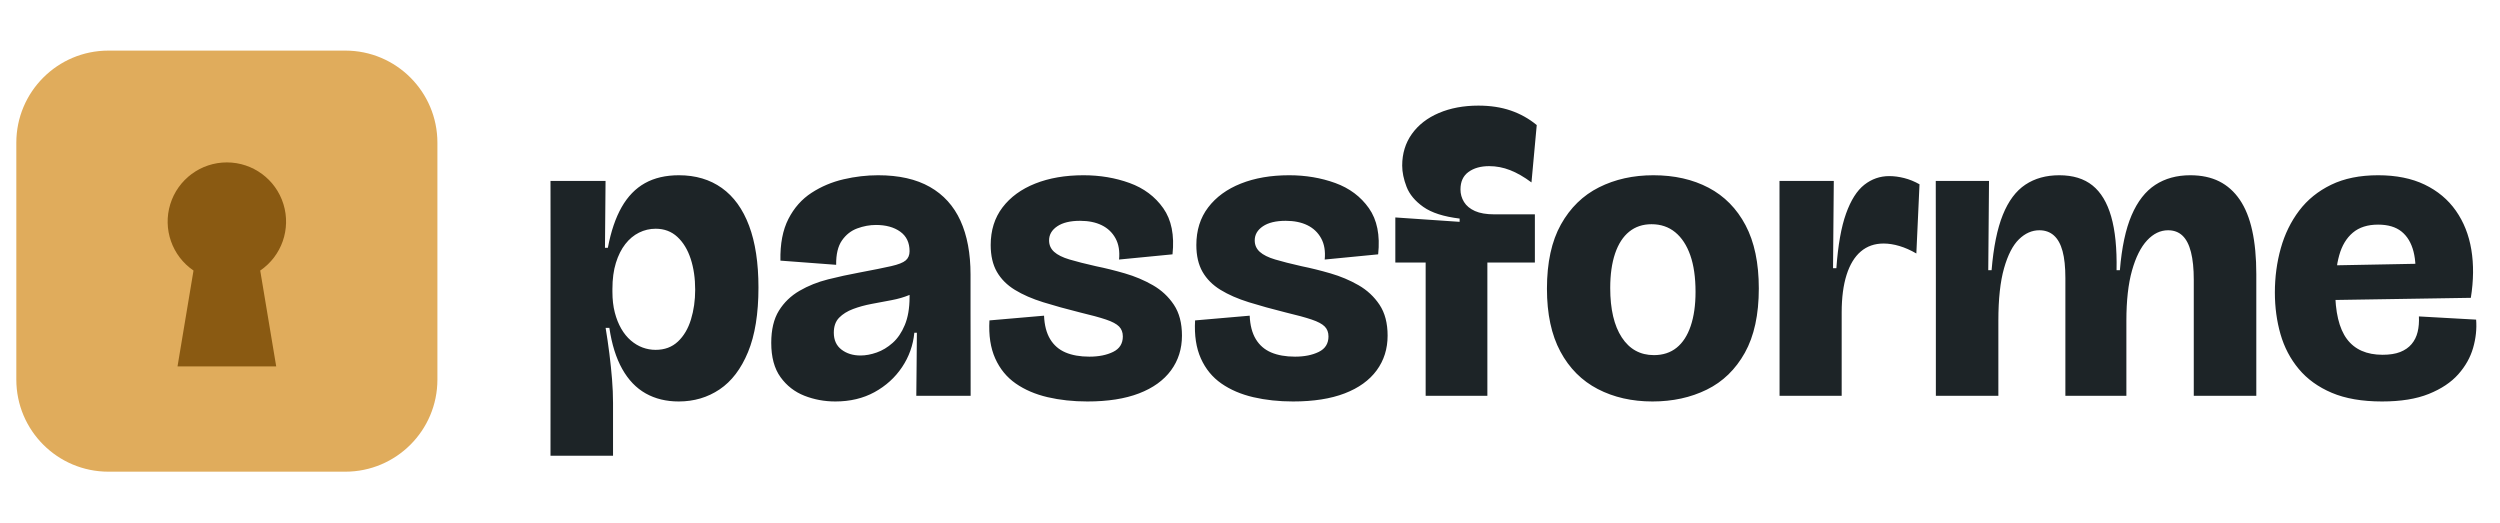
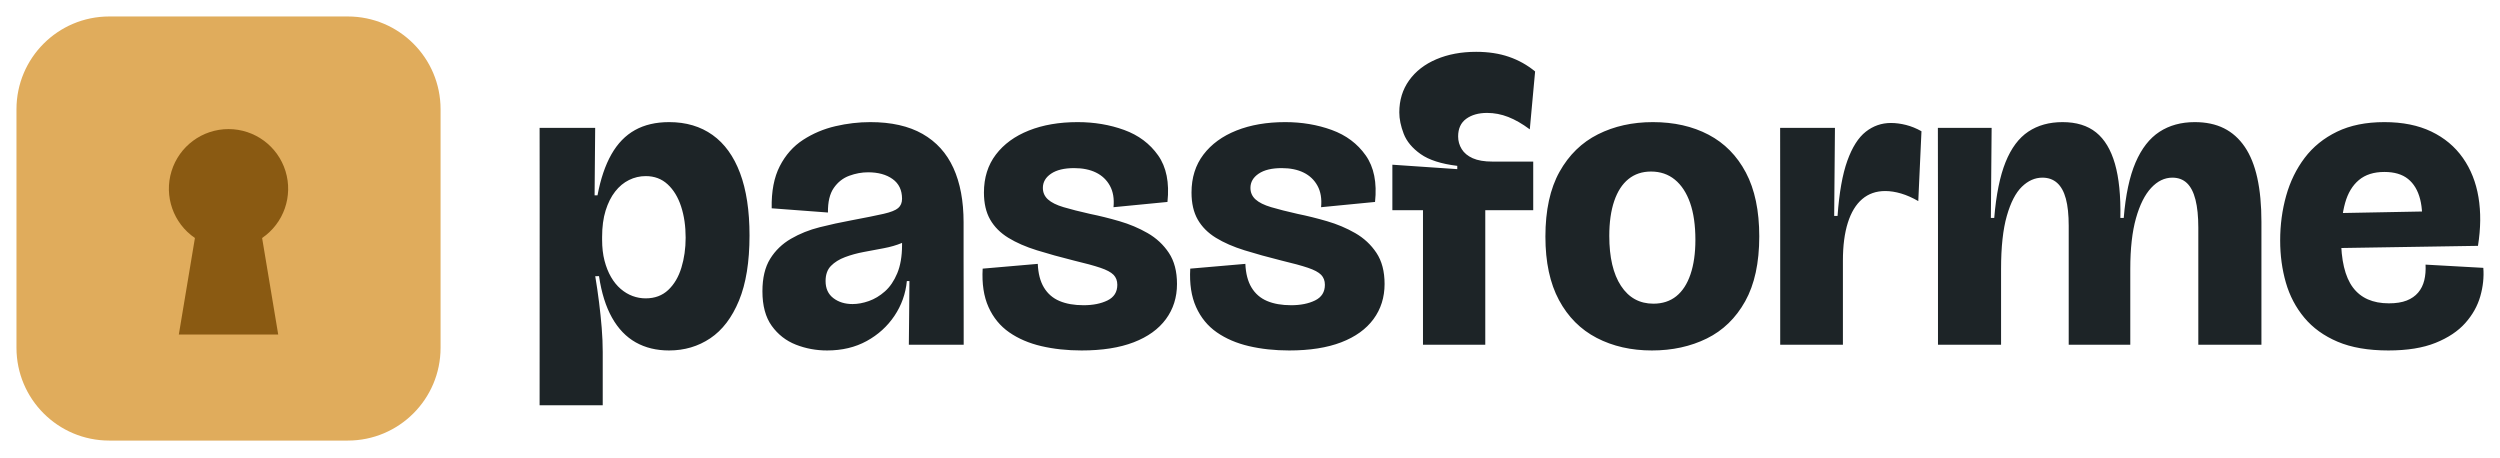
- <svg xmlns="http://www.w3.org/2000/svg" viewBox="0 0 6127 1280">
-   <g transform="translate(40 124) scale(16.125)">
+ <svg xmlns="http://www.w3.org/2000/svg" viewBox="0 0 6070 1110">
+   <g transform="translate(40 40) scale(16.0891)">
    <path fill="#e0ac5c" d="M14 0H50A14 14 0 0 1 64 14V50A14 14 0 0 1 50 64H14A14 14 0 0 1 0 50V14A14 14 0 0 1 14 0Z" />
    <path fill="#8a5a12" d="M26.93 33.43A9 9 0 1 1 37.07 33.43L39.5 48H24.5Z" />
  </g>
-   <path transform="translate(1312 970)" fill="#1d2427" d="M37.166 146.917 37.333 -333.418 37.166 -526.5H172.085L170.668 -362.667H177.752Q189.002 -422.667 211.502 -462.25Q234.001 -501.834 268.71 -521.167Q303.418 -540.5 351.752 -540.5Q413.252 -540.5 457.043 -509.292Q500.835 -478.084 523.835 -416.833Q546.835 -355.583 546.835 -265.333Q546.835 -169.0 521.251 -107.125Q495.668 -45.25 451.585 -15.667Q407.501 13.917 351.418 13.917Q305.502 13.917 270.543 -5.75Q235.585 -25.416 212.96 -65.708Q190.335 -105.999 181.419 -166.499L172.252 -166.416Q177.419 -135.5 181.46 -103.375Q185.502 -71.25 187.96 -40.792Q190.419 -10.333 190.419 17.5V146.917ZM294.75 -112.585Q327.833 -112.585 349.458 -132.918Q371.083 -153.251 381.416 -187.043Q391.749 -220.834 391.749 -259.917Q391.749 -302 380.708 -335.708Q369.666 -369.416 348.083 -389.415Q326.5 -409.415 294.834 -409.415Q273.418 -409.415 254.21 -399.916Q235.001 -390.416 220.502 -371.833Q206.002 -353.25 197.46 -325.833Q188.918 -298.417 188.918 -261.666V-255.083Q188.918 -226.499 194.752 -204.083Q200.585 -181.666 210.585 -164.375Q220.585 -147.084 234.085 -135.501Q247.585 -123.918 262.96 -118.251Q278.334 -112.585 294.75 -112.585ZM735.25 13.917Q695.167 13.917 659.375 -0.167Q623.583 -14.25 600.875 -45.708Q578.166 -77.167 578.166 -129.75Q578.166 -178.25 596.916 -208.542Q615.667 -238.834 647.458 -257.292Q679.25 -275.75 717.417 -285.334Q755.583 -294.917 793.5 -301.917Q846.083 -311.834 872.249 -317.792Q898.416 -323.75 907.791 -331.875Q917.166 -340 917.166 -354.333Q917.166 -385.833 894.291 -402.249Q871.417 -418.666 834.751 -418.666Q811.834 -418.666 789.001 -410.249Q766.168 -401.832 751.46 -380.708Q736.752 -359.583 737.252 -321L600.667 -331.249Q599.416 -392.833 620.291 -433.542Q641.166 -474.25 676.958 -497.459Q712.75 -520.667 755.334 -530.584Q797.917 -540.5 840.084 -540.5Q916.585 -540.5 966.876 -511.917Q1017.168 -483.333 1041.877 -429.125Q1066.585 -374.916 1066.585 -297.082V-202.582Q1066.668 -168.999 1066.71 -134.916Q1066.752 -100.833 1066.793 -67.208Q1066.835 -33.583 1066.835 0.0H933.667Q934.083 -37.166 934.416 -74.958Q934.75 -112.749 935.083 -154.582H928.833Q924.416 -108.416 898.708 -70.125Q873 -31.833 831.291 -8.958Q789.583 13.917 735.25 13.917ZM797.001 -98.751Q815.751 -98.751 836.542 -106.043Q857.333 -113.334 875.667 -129.584Q894 -145.834 905.5 -173.458Q917 -201.083 917.166 -240.833L917.249 -264.666L944.166 -268.333Q935.75 -255 916.458 -246.958Q897.167 -238.916 873.042 -234.375Q848.917 -229.833 824.292 -225.208Q799.668 -220.583 778.668 -212.666Q757.668 -204.75 744.585 -191.417Q731.502 -178.084 731.502 -154.667Q731.502 -127.584 750.377 -113.168Q769.252 -98.751 797.001 -98.751ZM1353.084 13.917Q1300.584 13.917 1255.542 3.417Q1210.5 -7.083 1177.417 -30.083Q1144.333 -53.083 1127.083 -91.5Q1109.833 -129.917 1112.916 -184.75L1246.752 -196.333Q1248.168 -161.334 1261.668 -138.918Q1275.168 -116.501 1299.376 -106.21Q1323.584 -95.918 1357.834 -95.918Q1392.333 -95.918 1416.083 -107.584Q1439.832 -119.251 1439.832 -145.5Q1439.832 -160.417 1430.624 -169.791Q1421.416 -179.166 1398.667 -186.833Q1375.917 -194.499 1334.917 -204.249Q1285.25 -216.666 1244.75 -229.25Q1204.25 -241.833 1175.291 -259.583Q1146.333 -277.333 1131.166 -303.792Q1116 -330.25 1116 -369.5Q1116 -423.583 1144.958 -461.667Q1173.917 -499.75 1225.125 -520.125Q1276.334 -540.5 1343.501 -540.5Q1404.001 -540.5 1456.376 -521.5Q1508.751 -502.5 1538.918 -459.75Q1569.085 -417 1561.584 -346.667L1430.583 -333.917Q1433.583 -364.583 1421.916 -385.874Q1410.25 -407.166 1388.167 -417.999Q1366.084 -428.832 1335 -428.832Q1299.001 -428.832 1279.043 -415.333Q1259.085 -401.833 1259.085 -380.833Q1259.085 -364 1271.46 -352.792Q1283.835 -341.584 1309.293 -334.001Q1334.751 -326.418 1373.917 -317.584Q1408.084 -310.667 1444.917 -299.959Q1481.751 -289.251 1513.459 -271.042Q1545.168 -252.834 1564.959 -223.084Q1584.751 -193.334 1584.751 -147.5Q1584.751 -98.834 1557.876 -62.25Q1531.001 -25.667 1479.501 -5.875Q1428.001 13.917 1353.084 13.917ZM1857.084 13.917Q1804.584 13.917 1759.542 3.417Q1714.5 -7.083 1681.417 -30.083Q1648.333 -53.083 1631.083 -91.5Q1613.833 -129.917 1616.916 -184.75L1750.752 -196.333Q1752.168 -161.334 1765.668 -138.918Q1779.168 -116.501 1803.376 -106.21Q1827.584 -95.918 1861.834 -95.918Q1896.333 -95.918 1920.083 -107.584Q1943.832 -119.251 1943.832 -145.5Q1943.832 -160.417 1934.624 -169.791Q1925.416 -179.166 1902.667 -186.833Q1879.917 -194.499 1838.917 -204.249Q1789.25 -216.666 1748.75 -229.25Q1708.25 -241.833 1679.291 -259.583Q1650.333 -277.333 1635.166 -303.792Q1620 -330.25 1620 -369.5Q1620 -423.583 1648.958 -461.667Q1677.917 -499.75 1729.125 -520.125Q1780.334 -540.5 1847.501 -540.5Q1908.001 -540.5 1960.376 -521.5Q2012.751 -502.5 2042.918 -459.75Q2073.085 -417 2065.584 -346.667L1934.583 -333.917Q1937.583 -364.583 1925.916 -385.874Q1914.25 -407.166 1892.167 -417.999Q1870.084 -428.832 1839 -428.832Q1803.001 -428.832 1783.043 -415.333Q1763.085 -401.833 1763.085 -380.833Q1763.085 -364 1775.46 -352.792Q1787.835 -341.584 1813.293 -334.001Q1838.751 -326.418 1877.917 -317.584Q1912.084 -310.667 1948.917 -299.959Q1985.751 -289.251 2017.459 -271.042Q2049.168 -252.834 2068.959 -223.084Q2088.751 -193.334 2088.751 -147.5Q2088.751 -98.834 2061.876 -62.25Q2035.001 -25.667 1983.501 -5.875Q1932.001 13.917 1857.084 13.917ZM2182 0.0V-326.666H2107.667V-437.084L2265.251 -426.334V-434.334Q2206.667 -441.417 2176.292 -462.917Q2145.916 -484.417 2135.208 -512.209Q2124.5 -540.001 2124.5 -564.084Q2124.5 -608.501 2148.292 -641.792Q2172.084 -675.084 2214.5 -693.126Q2256.917 -711.167 2311.168 -711.167Q2355.334 -711.167 2390.543 -699.084Q2425.751 -687.001 2454.251 -663.501L2441.335 -522.916Q2414.168 -543.165 2389.001 -552.999Q2363.835 -562.832 2337.752 -562.832Q2306.585 -562.832 2286.96 -548.541Q2267.335 -534.249 2267.335 -505.666Q2267.335 -489.083 2276.002 -475.0Q2284.668 -460.917 2302.835 -452.792Q2321.001 -444.667 2350.751 -444.667H2449.668V-326.666H2333.252V0.0ZM2737.833 13.917Q2662.5 13.917 2603.833 -16.542Q2545.166 -47.0 2512.208 -108.375Q2479.25 -169.75 2479.25 -262.417Q2479.25 -358.584 2513.541 -419.917Q2547.833 -481.25 2606.833 -510.875Q2665.833 -540.5 2740.084 -540.5Q2817.167 -540.5 2875.334 -509.959Q2933.501 -479.417 2966.001 -418Q2998.501 -356.584 2998.501 -263Q2998.501 -166.75 2964.292 -105.458Q2930.084 -44.167 2871.084 -15.125Q2812.084 13.917 2737.833 13.917ZM2741.417 -99.668Q2774.416 -99.668 2796.999 -117.751Q2819.582 -135.834 2831.499 -170.876Q2843.415 -205.917 2843.415 -254.583Q2843.415 -307.833 2830.54 -344.458Q2817.666 -381.083 2793.624 -400.791Q2769.583 -420.499 2735.583 -420.499Q2703.501 -420.499 2680.876 -402.249Q2658.251 -383.999 2646.293 -348.833Q2634.335 -313.667 2634.335 -264.25Q2634.335 -186.334 2662.71 -143.001Q2691.084 -99.668 2741.417 -99.668ZM3049.333 0.0V-281.751L3049.166 -526.5H3182.251L3180.419 -312.751H3188.585Q3194.585 -397.168 3212.293 -446.543Q3230.002 -495.917 3257.085 -517.167Q3284.168 -538.417 3318.085 -538.417Q3335.668 -538.417 3354.71 -533.625Q3373.752 -528.834 3392.335 -518.333L3384.585 -348.748Q3363.335 -361.081 3343.001 -367.123Q3322.668 -373.165 3304.334 -373.165Q3271.334 -373.165 3248.46 -353.665Q3225.585 -334.165 3213.585 -296.333Q3201.585 -258.5 3201.585 -204.418V0.0ZM3432.416 0.0V-285.169L3432.166 -526.5H3562.668L3560.835 -307.835H3569.002Q3576.002 -392.584 3596.543 -443.459Q3617.085 -494.334 3651.752 -517.417Q3686.418 -540.5 3734.835 -540.5Q3785.168 -540.5 3816.251 -515.542Q3847.335 -490.584 3862.085 -439.251Q3876.835 -387.918 3875.252 -307.835H3883.418Q3890.252 -391.584 3912.127 -442.459Q3934.002 -493.334 3970.127 -516.917Q4006.252 -540.5 4055.918 -540.5Q4096.835 -540.5 4126.835 -525.5Q4156.835 -510.5 4177.293 -480.459Q4197.752 -450.417 4207.752 -404.875Q4217.752 -359.334 4217.752 -298.25V0.0H4064.499V-284.334Q4064.499 -325.083 4057.624 -352.166Q4050.75 -379.249 4036.875 -392.457Q4023.0 -405.665 4001.5 -405.665Q3973.168 -405.665 3950.043 -380.832Q3926.918 -355.999 3913.127 -307.041Q3899.335 -258.084 3899.335 -184.167V0.0H3749.833V-288.584Q3749.833 -328.916 3742.916 -354.541Q3736 -380.166 3721.708 -392.915Q3707.417 -405.665 3686 -405.665Q3658.834 -405.665 3636.168 -383.666Q3613.502 -361.666 3599.543 -312.708Q3585.585 -263.75 3585.585 -184.167V0.0ZM4526 13.917Q4452.75 13.917 4402.791 -7.292Q4352.833 -28.5 4321.833 -65.709Q4290.833 -102.917 4277.041 -151Q4263.25 -199.084 4263.25 -252.917Q4263.25 -309.917 4277.791 -361.708Q4292.333 -413.5 4322.75 -453.709Q4353.166 -493.917 4401.208 -517.209Q4449.25 -540.5 4516.25 -540.5Q4582.584 -540.5 4630.292 -517.584Q4678.001 -494.667 4706.876 -453.542Q4735.751 -412.416 4744.751 -358.083Q4753.751 -303.749 4743.501 -240.083L4358.668 -233.999V-318.75L4626.666 -323.833L4605.832 -274.75Q4611.332 -321.166 4603.082 -353.333Q4594.833 -385.499 4573.708 -402.499Q4552.583 -419.499 4516.25 -419.499Q4477.751 -419.499 4454.334 -399.791Q4430.918 -380.083 4420.96 -344.375Q4411.002 -308.667 4411.002 -260.333Q4411.002 -177.751 4439.793 -139.126Q4468.584 -100.501 4527.25 -100.501Q4553.166 -100.501 4570.416 -107.293Q4587.666 -114.084 4598.291 -126.626Q4608.915 -139.167 4613.124 -156.417Q4617.332 -173.667 4616.249 -194.5L4756.501 -186.667Q4759.167 -152.5 4749.084 -117.375Q4739.001 -82.25 4712.709 -52.667Q4686.418 -23.084 4640.584 -4.583Q4594.751 13.917 4526 13.917Z" />
+   <path transform="translate(1273 837)" fill="#1d2427" d="M37.166 146.917 37.333 -333.418 37.166 -526.5H172.085L170.668 -362.667H177.752Q189.002 -422.667 211.502 -462.25Q234.001 -501.834 268.71 -521.167Q303.418 -540.5 351.752 -540.5Q413.252 -540.5 457.043 -509.292Q500.835 -478.084 523.835 -416.833Q546.835 -355.583 546.835 -265.333Q546.835 -169.0 521.251 -107.125Q495.668 -45.25 451.585 -15.667Q407.501 13.917 351.418 13.917Q305.502 13.917 270.543 -5.75Q235.585 -25.416 212.96 -65.708Q190.335 -105.999 181.419 -166.499L172.252 -166.416Q177.419 -135.5 181.46 -103.375Q185.502 -71.25 187.96 -40.792Q190.419 -10.333 190.419 17.5V146.917ZM294.75 -112.585Q327.833 -112.585 349.458 -132.918Q371.083 -153.251 381.416 -187.043Q391.749 -220.834 391.749 -259.917Q391.749 -302 380.708 -335.708Q369.666 -369.416 348.083 -389.415Q326.5 -409.415 294.834 -409.415Q273.418 -409.415 254.21 -399.916Q235.001 -390.416 220.502 -371.833Q206.002 -353.25 197.46 -325.833Q188.918 -298.417 188.918 -261.666V-255.083Q188.918 -226.499 194.752 -204.083Q200.585 -181.666 210.585 -164.375Q220.585 -147.084 234.085 -135.501Q247.585 -123.918 262.96 -118.251Q278.334 -112.585 294.75 -112.585ZM735.25 13.917Q695.167 13.917 659.375 -0.167Q623.583 -14.25 600.875 -45.708Q578.166 -77.167 578.166 -129.75Q578.166 -178.25 596.916 -208.542Q615.667 -238.834 647.458 -257.292Q679.25 -275.75 717.417 -285.334Q755.583 -294.917 793.5 -301.917Q846.083 -311.834 872.249 -317.792Q898.416 -323.75 907.791 -331.875Q917.166 -340 917.166 -354.333Q917.166 -385.833 894.291 -402.249Q871.417 -418.666 834.751 -418.666Q811.834 -418.666 789.001 -410.249Q766.168 -401.832 751.46 -380.708Q736.752 -359.583 737.252 -321L600.667 -331.249Q599.416 -392.833 620.291 -433.542Q641.166 -474.25 676.958 -497.459Q712.75 -520.667 755.334 -530.584Q797.917 -540.5 840.084 -540.5Q916.585 -540.5 966.876 -511.917Q1017.168 -483.333 1041.877 -429.125Q1066.585 -374.916 1066.585 -297.082V-202.582Q1066.668 -168.999 1066.71 -134.916Q1066.752 -100.833 1066.793 -67.208Q1066.835 -33.583 1066.835 0.0H933.667Q934.083 -37.166 934.416 -74.958Q934.75 -112.749 935.083 -154.582H928.833Q924.416 -108.416 898.708 -70.125Q873 -31.833 831.291 -8.958Q789.583 13.917 735.25 13.917ZM797.001 -98.751Q815.751 -98.751 836.542 -106.043Q857.333 -113.334 875.667 -129.584Q894 -145.834 905.5 -173.458Q917 -201.083 917.166 -240.833L917.249 -264.666L944.166 -268.333Q935.75 -255 916.458 -246.958Q897.167 -238.916 873.042 -234.375Q848.917 -229.833 824.292 -225.208Q799.668 -220.583 778.668 -212.666Q757.668 -204.75 744.585 -191.417Q731.502 -178.084 731.502 -154.667Q731.502 -127.584 750.377 -113.168Q769.252 -98.751 797.001 -98.751ZM1353.084 13.917Q1300.584 13.917 1255.542 3.417Q1210.5 -7.083 1177.417 -30.083Q1144.333 -53.083 1127.083 -91.5Q1109.833 -129.917 1112.916 -184.75L1246.752 -196.333Q1248.168 -161.334 1261.668 -138.918Q1275.168 -116.501 1299.376 -106.21Q1323.584 -95.918 1357.834 -95.918Q1392.333 -95.918 1416.083 -107.584Q1439.832 -119.251 1439.832 -145.5Q1439.832 -160.417 1430.624 -169.791Q1421.416 -179.166 1398.667 -186.833Q1375.917 -194.499 1334.917 -204.249Q1285.25 -216.666 1244.75 -229.25Q1204.25 -241.833 1175.291 -259.583Q1146.333 -277.333 1131.166 -303.792Q1116 -330.25 1116 -369.5Q1116 -423.583 1144.958 -461.667Q1173.917 -499.75 1225.125 -520.125Q1276.334 -540.5 1343.501 -540.5Q1404.001 -540.5 1456.376 -521.5Q1508.751 -502.5 1538.918 -459.75Q1569.085 -417 1561.584 -346.667L1430.583 -333.917Q1433.583 -364.583 1421.916 -385.874Q1410.25 -407.166 1388.167 -417.999Q1366.084 -428.832 1335 -428.832Q1299.001 -428.832 1279.043 -415.333Q1259.085 -401.833 1259.085 -380.833Q1259.085 -364 1271.46 -352.792Q1283.835 -341.584 1309.293 -334.001Q1334.751 -326.418 1373.917 -317.584Q1408.084 -310.667 1444.917 -299.959Q1481.751 -289.251 1513.459 -271.042Q1545.168 -252.834 1564.959 -223.084Q1584.751 -193.334 1584.751 -147.5Q1584.751 -98.834 1557.876 -62.25Q1531.001 -25.667 1479.501 -5.875Q1428.001 13.917 1353.084 13.917ZM1857.084 13.917Q1804.584 13.917 1759.542 3.417Q1714.5 -7.083 1681.417 -30.083Q1648.333 -53.083 1631.083 -91.5Q1613.833 -129.917 1616.916 -184.75L1750.752 -196.333Q1752.168 -161.334 1765.668 -138.918Q1779.168 -116.501 1803.376 -106.21Q1827.584 -95.918 1861.834 -95.918Q1896.333 -95.918 1920.083 -107.584Q1943.832 -119.251 1943.832 -145.5Q1943.832 -160.417 1934.624 -169.791Q1925.416 -179.166 1902.667 -186.833Q1879.917 -194.499 1838.917 -204.249Q1789.25 -216.666 1748.75 -229.25Q1708.25 -241.833 1679.291 -259.583Q1650.333 -277.333 1635.166 -303.792Q1620 -330.25 1620 -369.5Q1620 -423.583 1648.958 -461.667Q1677.917 -499.75 1729.125 -520.125Q1780.334 -540.5 1847.501 -540.5Q1908.001 -540.5 1960.376 -521.5Q2012.751 -502.5 2042.918 -459.75Q2073.085 -417 2065.584 -346.667L1934.583 -333.917Q1937.583 -364.583 1925.916 -385.874Q1914.25 -407.166 1892.167 -417.999Q1870.084 -428.832 1839 -428.832Q1803.001 -428.832 1783.043 -415.333Q1763.085 -401.833 1763.085 -380.833Q1763.085 -364 1775.46 -352.792Q1787.835 -341.584 1813.293 -334.001Q1838.751 -326.418 1877.917 -317.584Q1912.084 -310.667 1948.917 -299.959Q1985.751 -289.251 2017.459 -271.042Q2049.168 -252.834 2068.959 -223.084Q2088.751 -193.334 2088.751 -147.5Q2088.751 -98.834 2061.876 -62.25Q2035.001 -25.667 1983.501 -5.875Q1932.001 13.917 1857.084 13.917ZM2182 0.0V-326.666H2107.667V-437.084L2265.251 -426.334V-434.334Q2206.667 -441.417 2176.292 -462.917Q2145.916 -484.417 2135.208 -512.209Q2124.5 -540.001 2124.5 -564.084Q2124.5 -608.501 2148.292 -641.792Q2172.084 -675.084 2214.5 -693.126Q2256.917 -711.167 2311.168 -711.167Q2355.334 -711.167 2390.543 -699.084Q2425.751 -687.001 2454.251 -663.501L2441.335 -522.916Q2414.168 -543.165 2389.001 -552.999Q2363.835 -562.832 2337.752 -562.832Q2306.585 -562.832 2286.96 -548.541Q2267.335 -534.249 2267.335 -505.666Q2267.335 -489.083 2276.002 -475.0Q2284.668 -460.917 2302.835 -452.792Q2321.001 -444.667 2350.751 -444.667H2449.668V-326.666H2333.252V0.0ZM2737.833 13.917Q2662.5 13.917 2603.833 -16.542Q2545.166 -47.0 2512.208 -108.375Q2479.25 -169.75 2479.25 -262.417Q2479.25 -358.584 2513.541 -419.917Q2547.833 -481.25 2606.833 -510.875Q2665.833 -540.5 2740.084 -540.5Q2817.167 -540.5 2875.334 -509.959Q2933.501 -479.417 2966.001 -418Q2998.501 -356.584 2998.501 -263Q2998.501 -166.75 2964.292 -105.458Q2930.084 -44.167 2871.084 -15.125Q2812.084 13.917 2737.833 13.917ZM2741.417 -99.668Q2774.416 -99.668 2796.999 -117.751Q2819.582 -135.834 2831.499 -170.876Q2843.415 -205.917 2843.415 -254.583Q2843.415 -307.833 2830.54 -344.458Q2817.666 -381.083 2793.624 -400.791Q2769.583 -420.499 2735.583 -420.499Q2703.501 -420.499 2680.876 -402.249Q2658.251 -383.999 2646.293 -348.833Q2634.335 -313.667 2634.335 -264.25Q2634.335 -186.334 2662.71 -143.001Q2691.084 -99.668 2741.417 -99.668ZM3049.333 0.0V-281.751L3049.166 -526.5H3182.251L3180.419 -312.751H3188.585Q3194.585 -397.168 3212.293 -446.543Q3230.002 -495.917 3257.085 -517.167Q3284.168 -538.417 3318.085 -538.417Q3335.668 -538.417 3354.71 -533.625Q3373.752 -528.834 3392.335 -518.333L3384.585 -348.748Q3363.335 -361.081 3343.001 -367.123Q3322.668 -373.165 3304.334 -373.165Q3271.334 -373.165 3248.46 -353.665Q3225.585 -334.165 3213.585 -296.333Q3201.585 -258.5 3201.585 -204.418V0.0ZM3432.416 0.0V-285.169L3432.166 -526.5H3562.668L3560.835 -307.835H3569.002Q3576.002 -392.584 3596.543 -443.459Q3617.085 -494.334 3651.752 -517.417Q3686.418 -540.5 3734.835 -540.5Q3785.168 -540.5 3816.251 -515.542Q3847.335 -490.584 3862.085 -439.251Q3876.835 -387.918 3875.252 -307.835H3883.418Q3890.252 -391.584 3912.127 -442.459Q3934.002 -493.334 3970.127 -516.917Q4006.252 -540.5 4055.918 -540.5Q4096.835 -540.5 4126.835 -525.5Q4156.835 -510.5 4177.293 -480.459Q4197.752 -450.417 4207.752 -404.875Q4217.752 -359.334 4217.752 -298.25V0.0H4064.499V-284.334Q4064.499 -325.083 4057.624 -352.166Q4050.75 -379.249 4036.875 -392.457Q4023.0 -405.665 4001.5 -405.665Q3973.168 -405.665 3950.043 -380.832Q3926.918 -355.999 3913.127 -307.041Q3899.335 -258.084 3899.335 -184.167V0.0H3749.833V-288.584Q3749.833 -328.916 3742.916 -354.541Q3736 -380.166 3721.708 -392.915Q3707.417 -405.665 3686 -405.665Q3658.834 -405.665 3636.168 -383.666Q3613.502 -361.666 3599.543 -312.708Q3585.585 -263.75 3585.585 -184.167V0.0ZM4526 13.917Q4452.75 13.917 4402.791 -7.292Q4352.833 -28.5 4321.833 -65.709Q4290.833 -102.917 4277.041 -151Q4263.25 -199.084 4263.25 -252.917Q4263.25 -309.917 4277.791 -361.708Q4292.333 -413.5 4322.75 -453.709Q4353.166 -493.917 4401.208 -517.209Q4449.25 -540.5 4516.25 -540.5Q4582.584 -540.5 4630.292 -517.584Q4678.001 -494.667 4706.876 -453.542Q4735.751 -412.416 4744.751 -358.083Q4753.751 -303.749 4743.501 -240.083L4358.668 -233.999V-318.75L4626.666 -323.833L4605.832 -274.75Q4611.332 -321.166 4603.082 -353.333Q4594.833 -385.499 4573.708 -402.499Q4552.583 -419.499 4516.25 -419.499Q4477.751 -419.499 4454.334 -399.791Q4430.918 -380.083 4420.96 -344.375Q4411.002 -308.667 4411.002 -260.333Q4411.002 -177.751 4439.793 -139.126Q4468.584 -100.501 4527.25 -100.501Q4553.166 -100.501 4570.416 -107.293Q4587.666 -114.084 4598.291 -126.626Q4608.915 -139.167 4613.124 -156.417Q4617.332 -173.667 4616.249 -194.5L4756.501 -186.667Q4759.167 -152.5 4749.084 -117.375Q4739.001 -82.25 4712.709 -52.667Q4686.418 -23.084 4640.584 -4.583Q4594.751 13.917 4526 13.917Z" />
</svg>
